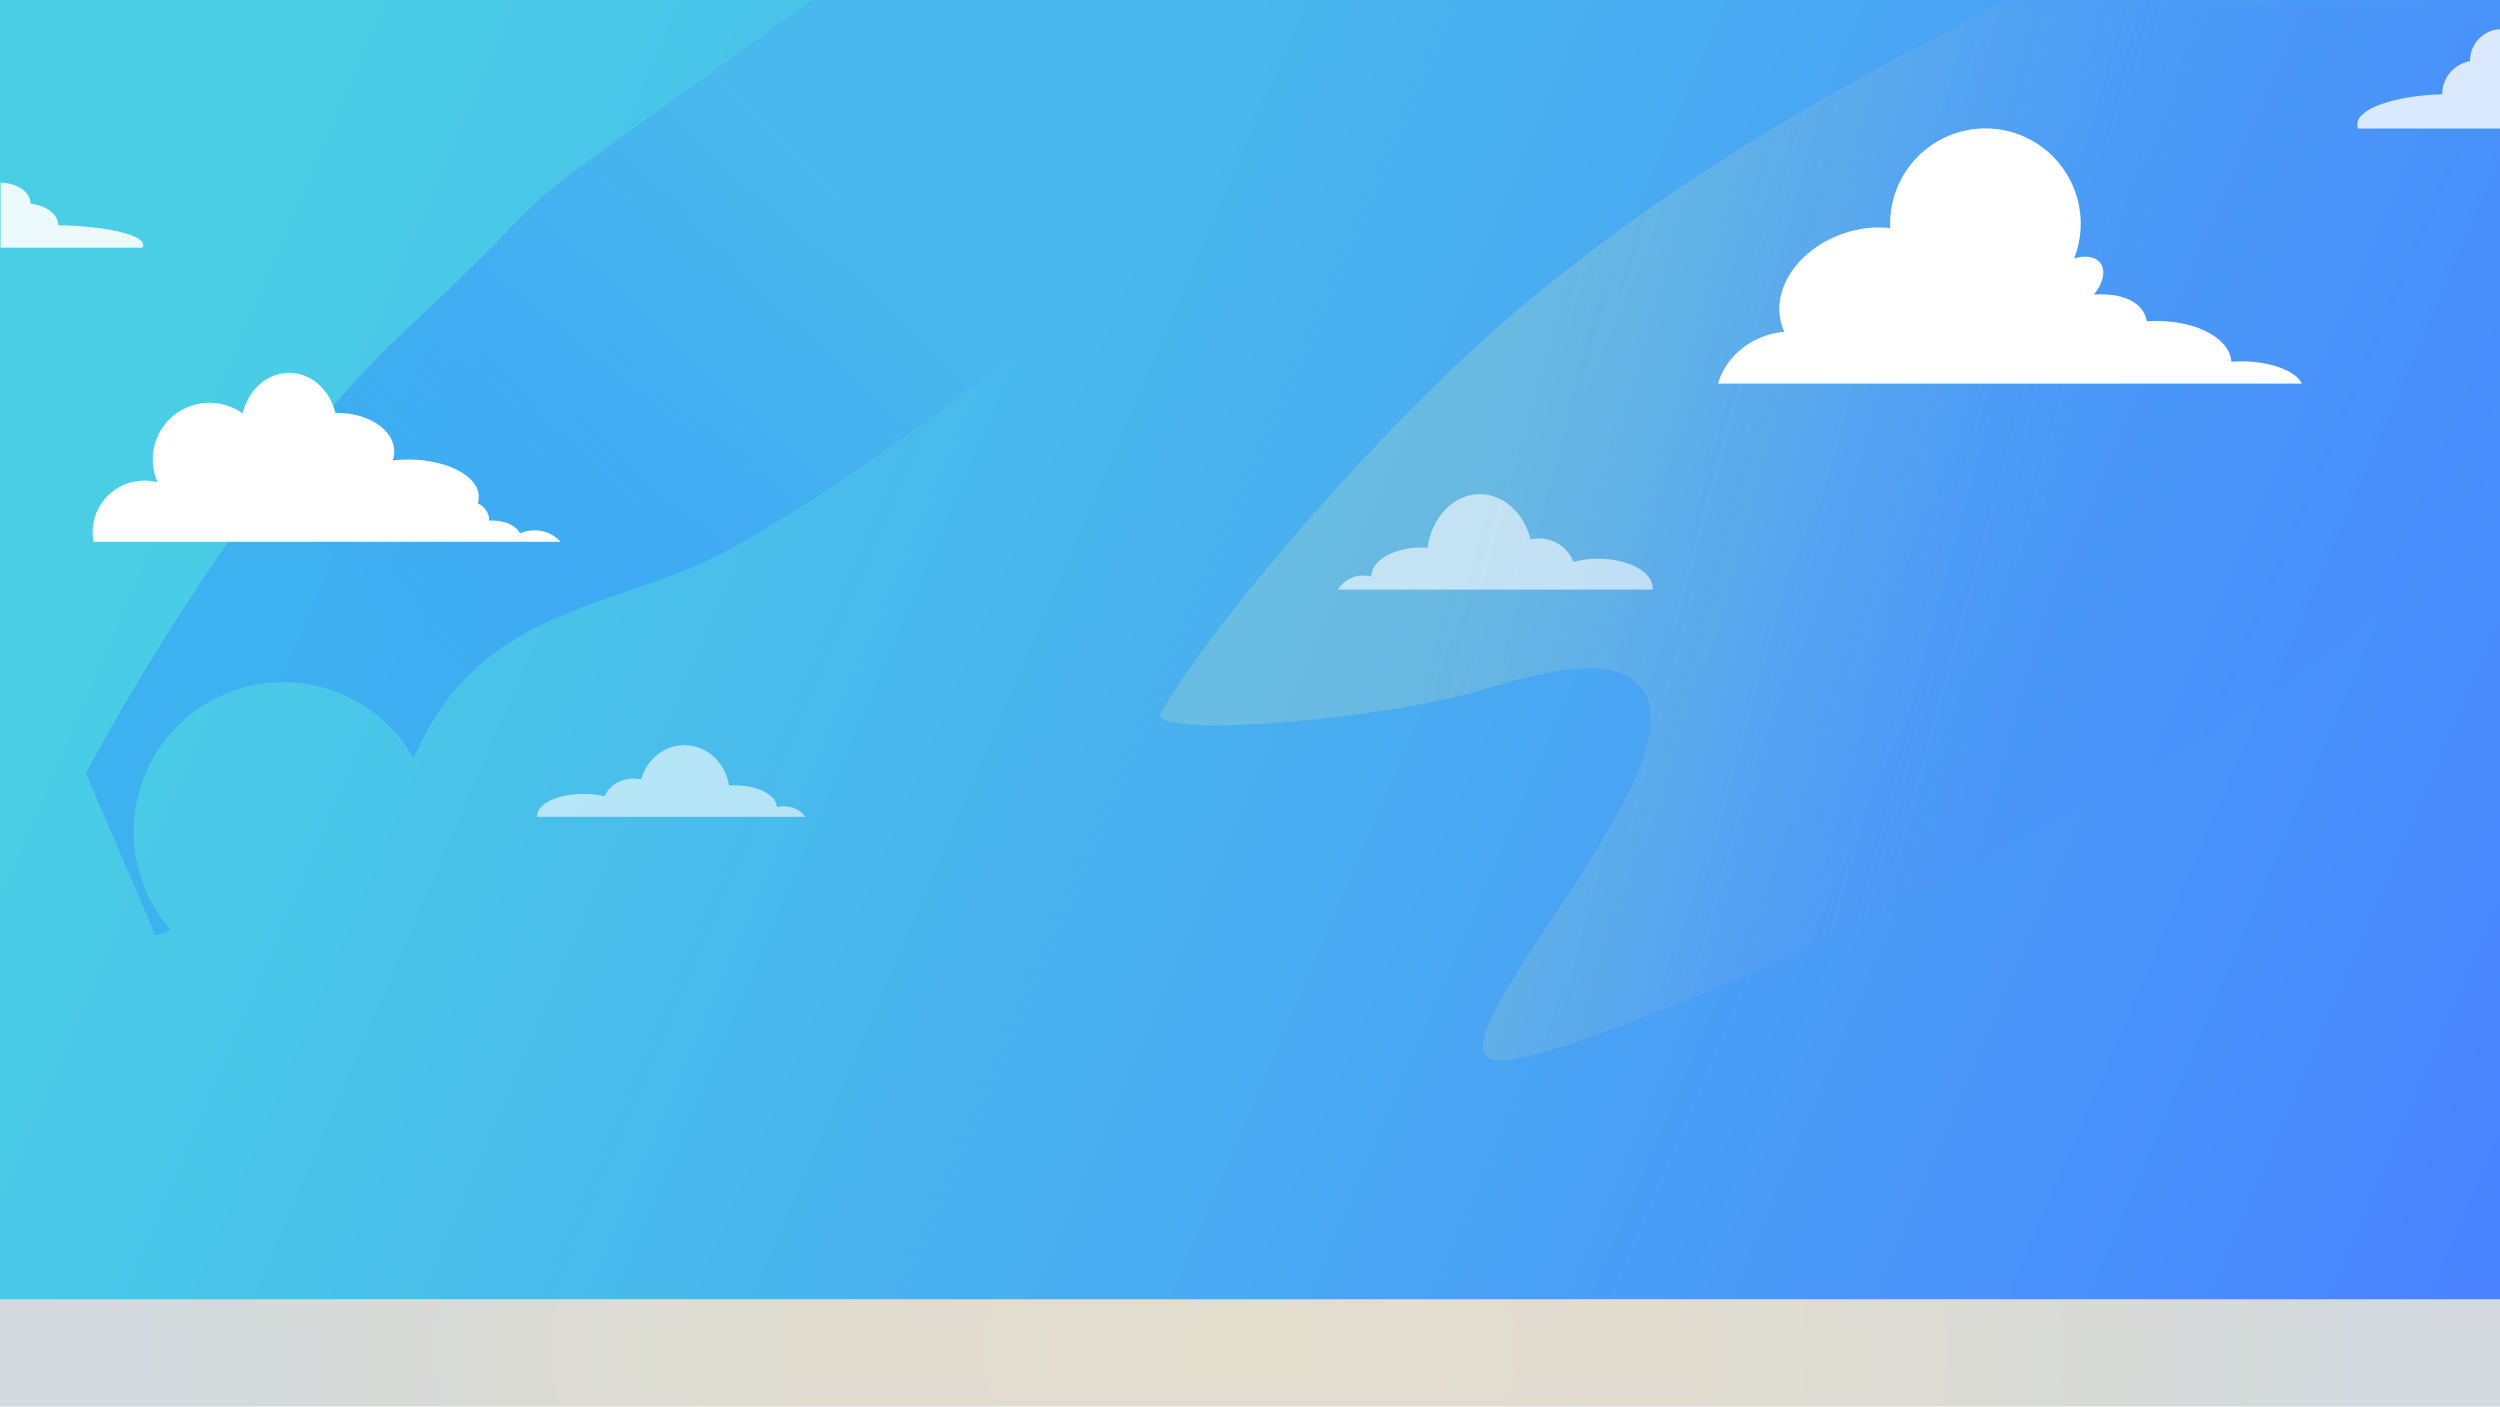
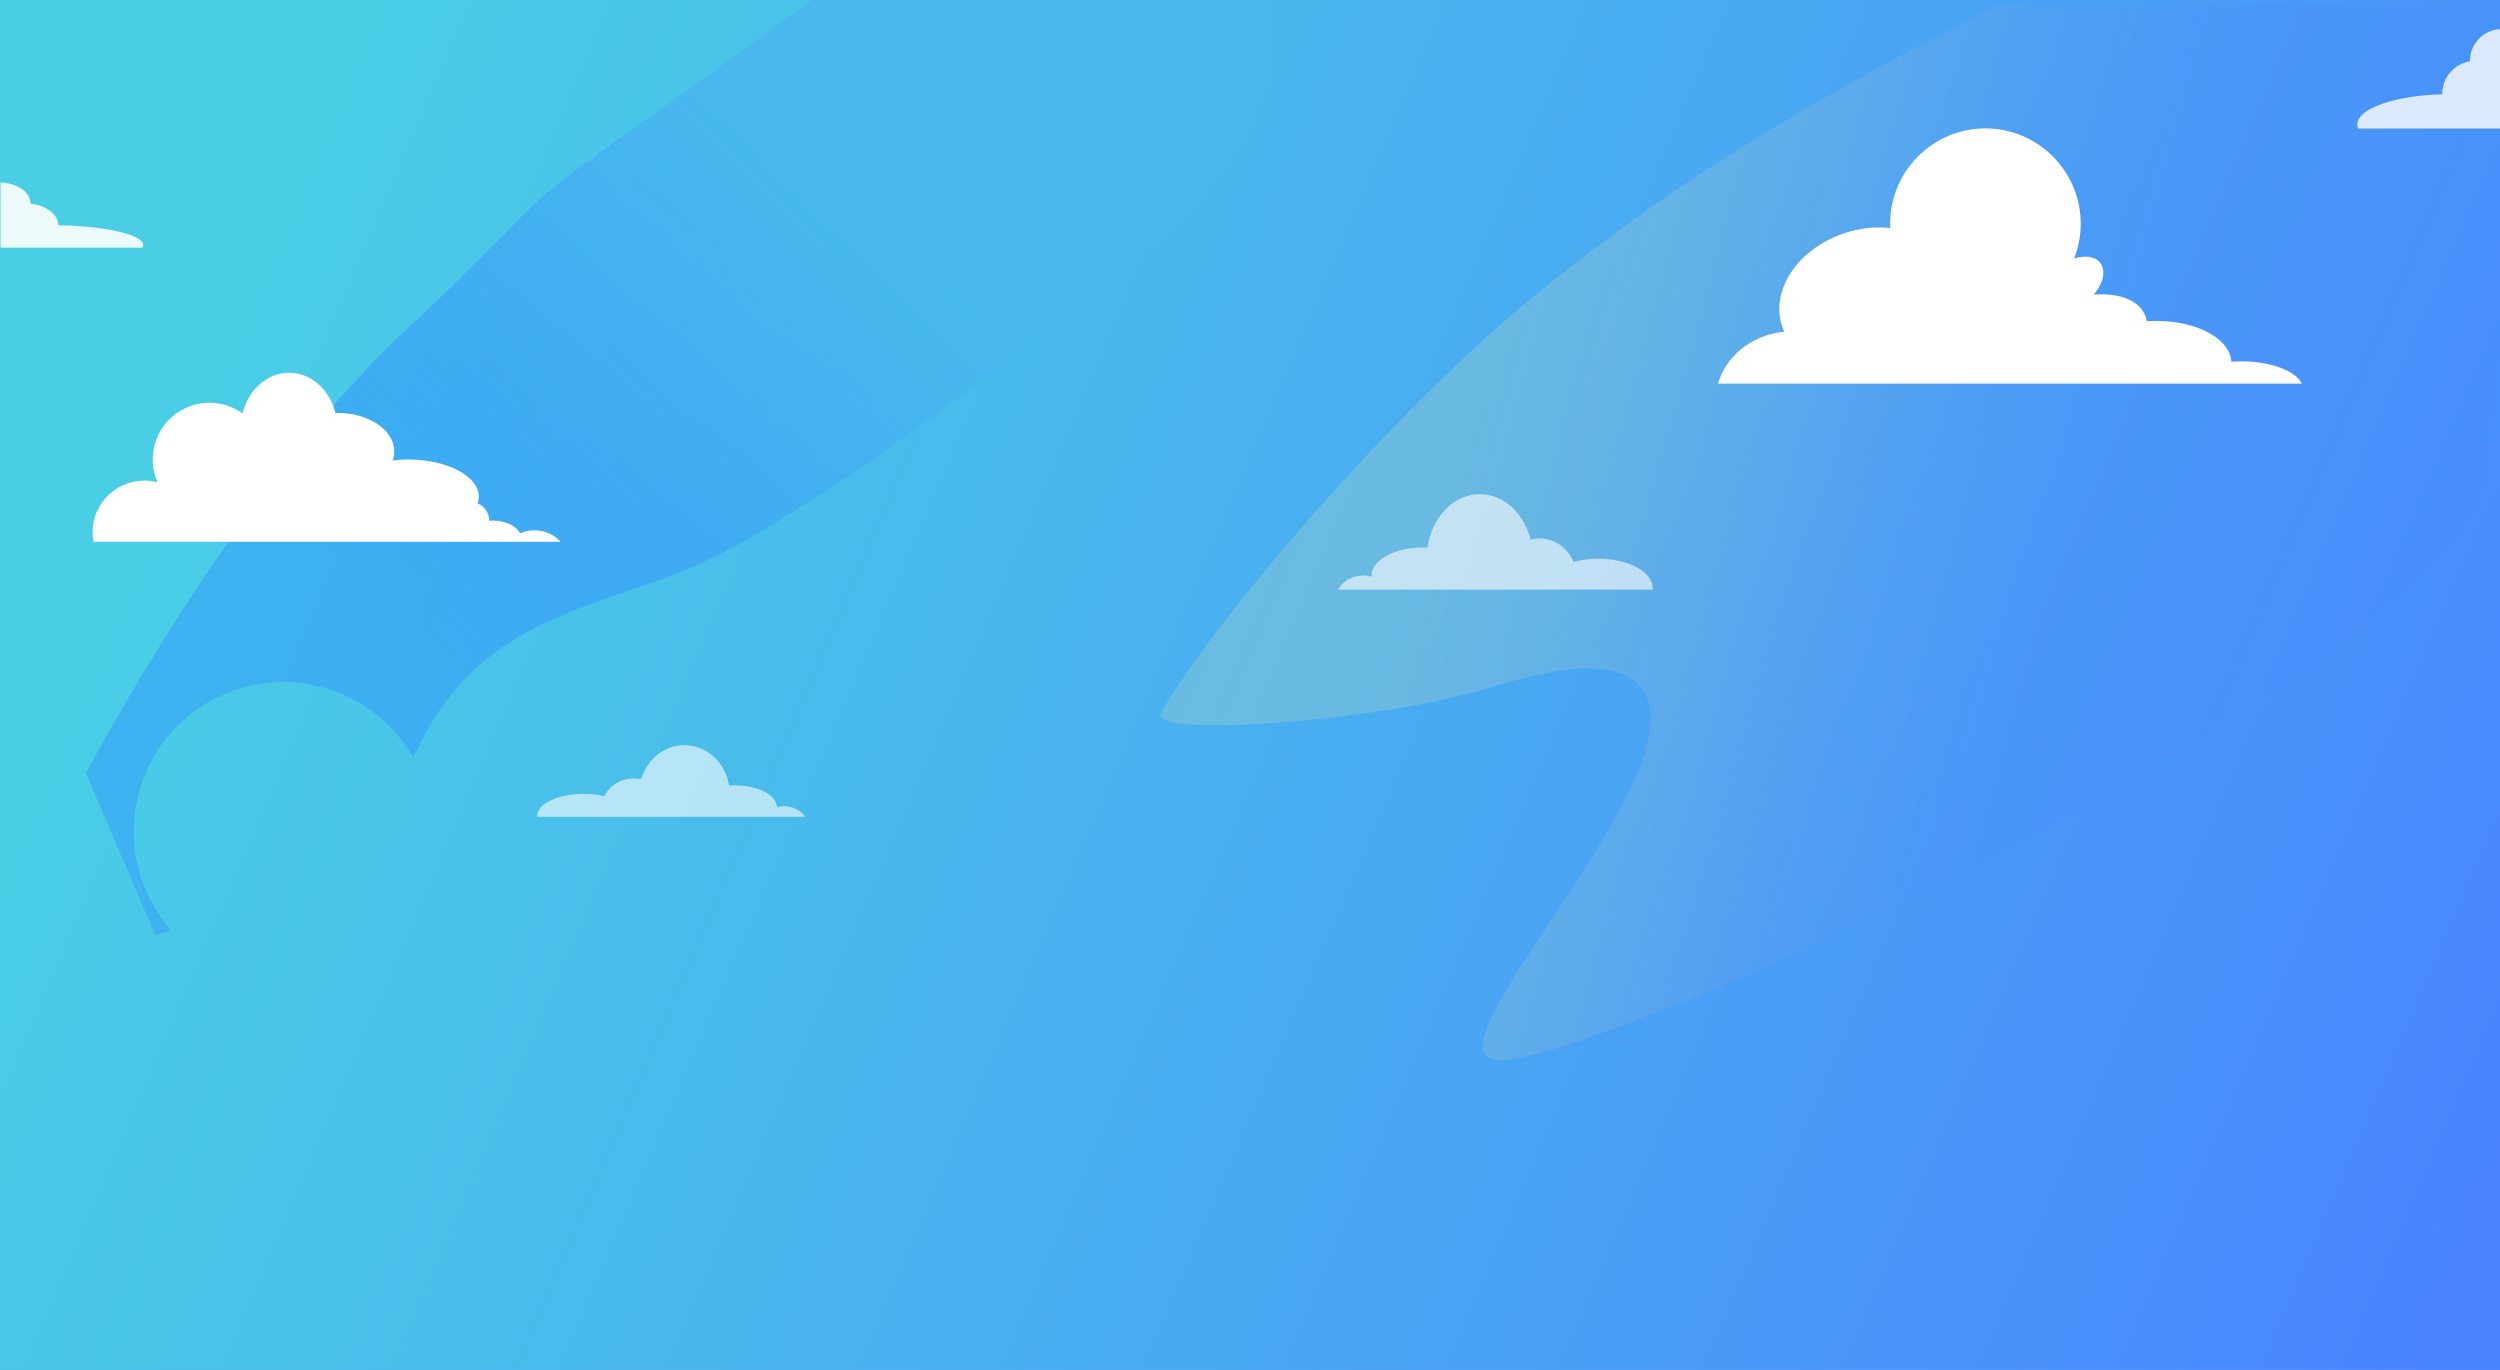
- <svg xmlns="http://www.w3.org/2000/svg" version="1.1" id="Layer_1" x="0px" y="0px" viewBox="0 0 1920 1080" style="enable-background:new 0 0 1920 1080;" xml:space="preserve">
-   <style type="text/css">
- 	.st0{fill:#4983FF;}
- 	.st1{fill:url(#SVGID_1_);}
- 	.st2{fill:url(#SVGID_2_);}
- 	.st3{fill:url(#SVGID_3_);}
- 	.st4{fill:#FFFFFF;}
- 	.st5{opacity:0.6;fill:#FFFFFF;enable-background:new    ;}
- 	.st6{opacity:0.8;fill:#FFFFFF;enable-background:new    ;}
- 	.st7{opacity:0.9;fill:#FFFFFF;enable-background:new    ;}
- 	.st8{fill:url(#SVGID_4_);}
- </style>
-   <g id="skyStuff">
-     <g id="sky">
-       <rect class="st0" width="1920" height="1054.5" />
-       <linearGradient id="SVGID_1_" gradientUnits="userSpaceOnUse" x1="-9.829" y1="970.022" x2="1918.121" y2="142.782" gradientTransform="matrix(1 0 0 -1 0 1080)">
-         <stop offset="0.1" style="stop-color:#49DBE1;stop-opacity:0.85" />
-         <stop offset="0.94" style="stop-color:#4989FD;stop-opacity:0.99" />
-         <stop offset="1" style="stop-color:#4983FF" />
-       </linearGradient>
-       <rect class="st1" width="1920" height="1052.2" />
-     </g>
-     <g id="Layer_105">
-       <linearGradient id="SVGID_2_" gradientUnits="userSpaceOnUse" x1="1087.7" y1="789.54" x2="1613.23" y2="646.16" gradientTransform="matrix(1 0 0 -1 0 1080)">
-         <stop offset="0.1" style="stop-color:#99CCCC;stop-opacity:0.4" />
-         <stop offset="0.28" style="stop-color:#92C6D0;stop-opacity:0.37" />
-         <stop offset="0.52" style="stop-color:#7EB4DD;stop-opacity:0.3" />
-         <stop offset="0.79" style="stop-color:#5E96F1;stop-opacity:0.18" />
-         <stop offset="0.94" style="stop-color:#4983FF;stop-opacity:0.1" />
-       </linearGradient>
-       <path class="st2" d="M1924.6,260.5c-16.3,16.7-8.1,108.7-27.7,136.7c-122.7,175.1-671.4,416.4-744.2,417.2    c-70.8,0.8,157.8-223.1,107.8-286c-26.6-33.5-106-2-139.7,6.1c-88.9,21.5-239.9,31.2-229.2,12.8c43.6-74.8,175.2-226.8,277.1-312    c126.3-105.6,245.3-169.3,367.1-232.7h355.9c3.5,4.9,5.2,7.9,5.2,7.9s5.5,7.6,13.1,20.4c4.4,7.3,9.4,16.3,14.6,26.6    C1952.1,111.8,1982.4,201.4,1924.6,260.5z" />
-     </g>
-     <g id="Layer_106">
-       <linearGradient id="SVGID_3_" gradientUnits="userSpaceOnUse" x1="214.417" y1="607.955" x2="674.777" y2="984.575" gradientTransform="matrix(1 0 0 -0.8 0 950.4)">
-         <stop offset="0.1" style="stop-color:#2D8BFF;stop-opacity:0.4" />
-         <stop offset="0.21" style="stop-color:#3293FC;stop-opacity:0.5" />
-         <stop offset="0.47" style="stop-color:#3CA3F6;stop-opacity:0.72" />
-         <stop offset="0.69" style="stop-color:#43AFF1;stop-opacity:0.87" />
-         <stop offset="0.88" style="stop-color:#47B6EE;stop-opacity:0.97" />
-         <stop offset="1" style="stop-color:#49B9ED" />
-       </linearGradient>
-       <path class="st3" d="M891.6,182.2c-83.1,73.5-275.1,216.5-354.8,251.2s-167.6,40.9-214.5,138.9c-1.5,3.2-3.2,6.4-5,9.5    c-31.4-55.1-101.5-74.3-156.6-42.9c-55.1,31.4-74.3,101.5-42.9,156.6c3.8,6.8,8.4,13.1,13.5,18.9c-7.5,2.7-11.9,4.1-11.9,4.1    L66,593.8c0,0,114-217.5,245.4-340.1s60.2-73.5,204-175.7C561,45.7,595.4,20,623.9,0h349.5C984.2,33.1,974.7,108.7,891.6,182.2z" />
-     </g>
-     <g id="Clouds">
-       <path class="st4" d="M430.6,416.1H71.8c-0.4-2.4-0.7-4.8-0.7-7.2c0-22,17.8-39.8,39.8-39.8c3.4,0,6.8,0.4,10.1,1.3    c-9.7-22,0.3-47.7,22.3-57.4c14.1-6.2,30.5-4.5,43,4.5c4.4-18,18.7-31.2,35.7-31.2s31.1,13,35.6,30.8h1.5    c24.1,0,43.7,13.2,43.7,29.6c0,2.3-0.4,4.7-1.2,6.9c3.9-0.5,7.9-0.7,11.8-0.7c30,0,54.3,12.8,54.3,28.5c0,1.8-0.3,3.6-0.9,5.2    c5.4,2.2,9,7.5,8.9,13.3c0.9-0.1,1.8-0.1,2.7-0.1c9.8,0,18.1,4.1,21,9.8C410.2,404.9,422.7,407.5,430.6,416.1L430.6,416.1z" />
-       <path class="st4" d="M1767.8,294.6h-448.3c4.6-16.4,18.2-30.8,37.1-37c4.5-1.5,9.1-2.4,13.8-2.8c-0.7-1.5-1.3-3-1.8-4.5    c-9.1-27.7,12.5-59.6,48.2-71.3c11.2-3.8,23.1-5.1,34.9-3.9c-0.1-1.1-0.1-2.1-0.1-3.2c0-40.4,32.7-73.2,73.1-73.3    c40.4,0,73.2,32.7,73.3,73.1c0,9.2-1.7,18.3-5.1,26.8c8.5-2.6,16.2-1.6,20.1,3.4c4.6,5.9,2.2,15.8-5,24.4    c18.9-1.5,34.2,3.9,39.3,15.5c0.7,1.6,1.2,3.2,1.4,4.9h0.1c34.5-2.2,63.5,11.8,64.9,31.1c2.6-0.2,5.2-0.3,7.9-0.3    C1744.3,277.6,1763.2,284.9,1767.8,294.6z" />
-       <path class="st5" d="M1227.4,429.1c-6.4,0-12.8,0.8-19,2.4c-4.3-10.9-14.7-18-26.4-18c-2.2,0-4.4,0.3-6.5,0.8    c-5.2-20.2-20.7-34.8-39-34.8c-20.2,0-36.9,17.8-40.2,41.1c-1.5-0.1-3-0.1-4.5-0.1c-21.3,0-38.6,9.9-38.6,22.2v0.2    c-9.8-2.8-20.3,1.2-25.7,9.9h241.8c0-0.3,0-0.6,0-1C1269.4,439.2,1250.6,429.1,1227.4,429.1z" />
-       <path class="st5" d="M412.5,626.6c0,0.2,0,0.5,0,0.7h206c-3.9-5.2-10-8.2-16.5-8.1c-1.8,0-3.6,0.2-5.4,0.7v-0.1    c0-9.2-14.7-16.7-32.9-16.7c-1.3,0-2.6,0-3.8,0.1c-2.8-17.6-17.1-30.9-34.3-30.9c-15.6,0-28.8,11-33.2,26.2    c-1.8-0.4-3.7-0.6-5.6-0.6c-10.2,0-19,5.6-22.5,13.6c-5.3-1.2-10.7-1.9-16.2-1.8C428.5,609.7,412.5,617.3,412.5,626.6z" />
-       <path class="st6" d="M1920,22.4v76.3h-109c-0.4-1-0.6-2-0.6-3.1c0-12.2,28.7-22.2,65.2-23.2v-0.1c0-12.5,9-23.2,21.4-25.3    c0-0.1,0-0.2,0-0.4C1896.9,33.7,1907.1,23.1,1920,22.4z" />
-       <path class="st7" d="M0.4,140.2v50h109c0.4-0.6,0.6-1.3,0.6-2c0-8-28.7-14.6-65.2-15.2l0,0c0-8.3-9.2-15.2-21.4-16.6    c0-0.1,0-0.2,0-0.2C23.5,147.6,13.3,140.6,0.4,140.2z" />
-     </g>
+ <svg xmlns="http://www.w3.org/2000/svg" width="1920" height="1052" viewBox="0 0 1920 1052" fill="none">
+   <g clip-path="url(#clip0)">
+     <path d="M1920 0H0V1054.5H1920V0Z" fill="#4983FF" />
+     <path d="M1920 0H0V1052.2H1920V0Z" fill="url(#paint0_linear)" />
+     <path d="M1924.6 260.5C1908.3 277.2 1916.5 369.2 1896.9 397.2C1774.2 572.3 1225.5 813.6 1152.7 814.4C1081.9 815.2 1310.5 591.3 1260.5 528.4C1233.9 494.9 1154.5 526.4 1120.8 534.5C1031.9 556 880.9 565.7 891.6 547.3C935.2 472.5 1066.8 320.5 1168.7 235.3C1295 129.7 1414 66 1535.8 2.6H1891.7C1895.2 7.5 1896.9 10.5 1896.9 10.5C1896.9 10.5 1902.4 18.1 1910 30.9C1914.4 38.2 1919.4 47.2 1924.6 57.5C1952.1 111.8 1982.4 201.4 1924.6 260.5Z" fill="url(#paint1_linear)" />
+     <path d="M891.6 182.2C808.5 255.7 616.5 398.7 536.8 433.4C457.1 468.1 369.2 474.3 322.3 572.3C320.8 575.5 319.1 578.7 317.3 581.8C285.9 526.7 215.8 507.5 160.7 538.9C105.6 570.3 86.4 640.4 117.8 695.5C121.6 702.3 126.2 708.6 131.3 714.4C123.8 717.1 119.4 718.5 119.4 718.5L66 593.8C66 593.8 180 376.3 311.4 253.7C442.8 131.1 371.6 180.2 515.4 78C561 45.7 595.4 20 623.9 0H973.4C984.2 33.1 974.7 108.7 891.6 182.2Z" fill="url(#paint2_linear)" />
+     <path d="M430.6 416.1H71.8C71.4 413.7 71.1 411.3 71.1 408.9C71.1 386.9 88.9 369.1 110.9 369.1C114.3 369.1 117.7 369.5 121 370.4C111.3 348.4 121.3 322.7 143.3 313C157.4 306.8 173.8 308.5 186.3 317.5C190.7 299.5 205 286.3 222 286.3C239 286.3 253.1 299.3 257.6 317.1H259.1C283.2 317.1 302.8 330.3 302.8 346.7C302.8 349 302.4 351.4 301.6 353.6C305.5 353.1 309.5 352.9 313.4 352.9C343.4 352.9 367.7 365.7 367.7 381.4C367.7 383.2 367.4 385 366.8 386.6C372.2 388.8 375.8 394.1 375.7 399.9C376.6 399.8 377.5 399.8 378.4 399.8C388.2 399.8 396.5 403.9 399.4 409.6C410.2 404.9 422.7 407.5 430.6 416.1Z" fill="white" />
+     <path d="M1767.8 294.6H1319.5C1324.1 278.2 1337.7 263.8 1356.6 257.6C1361.1 256.1 1365.7 255.2 1370.4 254.8C1369.7 253.3 1369.1 251.8 1368.6 250.3C1359.5 222.6 1381.1 190.7 1416.8 179C1428 175.2 1439.9 173.9 1451.7 175.1C1451.6 174 1451.6 173 1451.6 171.9C1451.6 131.5 1484.3 98.7 1524.7 98.6C1565.1 98.6 1597.9 131.3 1598 171.7C1598 180.9 1596.3 190 1592.9 198.5C1601.4 195.9 1609.1 196.9 1613 201.9C1617.6 207.8 1615.2 217.7 1608 226.3C1626.9 224.8 1642.2 230.2 1647.3 241.8C1648 243.4 1648.5 245 1648.7 246.7H1648.8C1683.3 244.5 1712.3 258.5 1713.7 277.8C1716.3 277.6 1718.9 277.5 1721.6 277.5C1744.3 277.6 1763.2 284.9 1767.8 294.6Z" fill="white" />
+     <path opacity="0.6" d="M1227.4 429.1C1221 429.1 1214.6 429.9 1208.4 431.5C1204.1 420.6 1193.7 413.5 1182 413.5C1179.8 413.5 1177.6 413.8 1175.5 414.3C1170.3 394.1 1154.8 379.5 1136.5 379.5C1116.3 379.5 1099.6 397.3 1096.3 420.6C1094.8 420.5 1093.3 420.5 1091.8 420.5C1070.5 420.5 1053.2 430.4 1053.2 442.7V442.9C1043.4 440.1 1032.9 444.1 1027.5 452.8H1269.3C1269.3 452.5 1269.3 452.2 1269.3 451.8C1269.4 439.2 1250.6 429.1 1227.4 429.1Z" fill="white" />
+     <path opacity="0.6" d="M412.5 626.6C412.5 626.8 412.5 627.1 412.5 627.3H618.5C614.6 622.1 608.5 619.1 602 619.2C600.2 619.2 598.4 619.4 596.6 619.9V619.8C596.6 610.6 581.9 603.1 563.7 603.1C562.4 603.1 561.1 603.1 559.9 603.2C557.1 585.6 542.8 572.3 525.6 572.3C510 572.3 496.8 583.3 492.4 598.5C490.6 598.1 488.7 597.9 486.8 597.9C476.6 597.9 467.8 603.5 464.3 611.5C459 610.3 453.6 609.6 448.1 609.7C428.5 609.7 412.5 617.3 412.5 626.6Z" fill="white" />
+     <path opacity="0.8" d="M1920 22.4V98.7H1811C1810.6 97.7 1810.4 96.7 1810.4 95.6C1810.4 83.4 1839.1 73.4 1875.6 72.4V72.3C1875.6 59.8 1884.6 49.1 1897 47C1897 46.9 1897 46.8 1897 46.6C1896.9 33.7 1907.1 23.1 1920 22.4Z" fill="white" />
+     <path opacity="0.9" d="M0.4 140.2V190.2H109.4C109.8 189.6 110 188.9 110 188.2C110 180.2 81.3 173.6 44.8 173C44.8 164.7 35.6 157.8 23.4 156.4C23.4 156.3 23.4 156.2 23.4 156.2C23.5 147.6 13.3 140.6 0.4 140.2Z" fill="white" />
  </g>
-   <g id="ground">
-     <radialGradient id="SVGID_4_" cx="960" cy="253.896" r="975.75" gradientTransform="matrix(1 0 0 -0.67 0 1205.72)" gradientUnits="userSpaceOnUse">
-       <stop offset="0" style="stop-color:#E3DDCD" />
-       <stop offset="0.42" style="stop-color:#DFDCD1" />
-       <stop offset="0.86" style="stop-color:#D3D9DD" />
-       <stop offset="0.87" style="stop-color:#D3D9DE" />
-     </radialGradient>
-     <rect y="997.8" class="st8" width="1920" height="82.2" />
-   </g>
+   <defs>
+     <linearGradient id="paint0_linear" x1="-9.829" y1="109.978" x2="1918.12" y2="937.218" gradientUnits="userSpaceOnUse">
+       <stop offset="0.1" stop-color="#49DBE1" stop-opacity="0.85" />
+       <stop offset="0.94" stop-color="#4989FD" stop-opacity="0.99" />
+       <stop offset="1" stop-color="#4983FF" />
+     </linearGradient>
+     <linearGradient id="paint1_linear" x1="1087.7" y1="290.46" x2="1613.23" y2="433.84" gradientUnits="userSpaceOnUse">
+       <stop offset="0.1" stop-color="#99CCCC" stop-opacity="0.4" />
+       <stop offset="0.28" stop-color="#92C6D0" stop-opacity="0.37" />
+       <stop offset="0.52" stop-color="#7EB4DD" stop-opacity="0.3" />
+       <stop offset="0.79" stop-color="#5E96F1" stop-opacity="0.18" />
+       <stop offset="0.94" stop-color="#4983FF" stop-opacity="0.1" />
+     </linearGradient>
+     <linearGradient id="paint2_linear" x1="214.417" y1="464.036" x2="590.059" y2="79.896" gradientUnits="userSpaceOnUse">
+       <stop offset="0.1" stop-color="#2D8BFF" stop-opacity="0.4" />
+       <stop offset="0.21" stop-color="#3293FC" stop-opacity="0.5" />
+       <stop offset="0.47" stop-color="#3CA3F6" stop-opacity="0.72" />
+       <stop offset="0.69" stop-color="#43AFF1" stop-opacity="0.87" />
+       <stop offset="0.88" stop-color="#47B6EE" stop-opacity="0.97" />
+       <stop offset="1" stop-color="#49B9ED" />
+     </linearGradient>
+     <clipPath id="clip0">
+       <rect width="1920" height="1052" fill="white" />
+     </clipPath>
+   </defs>
</svg>
